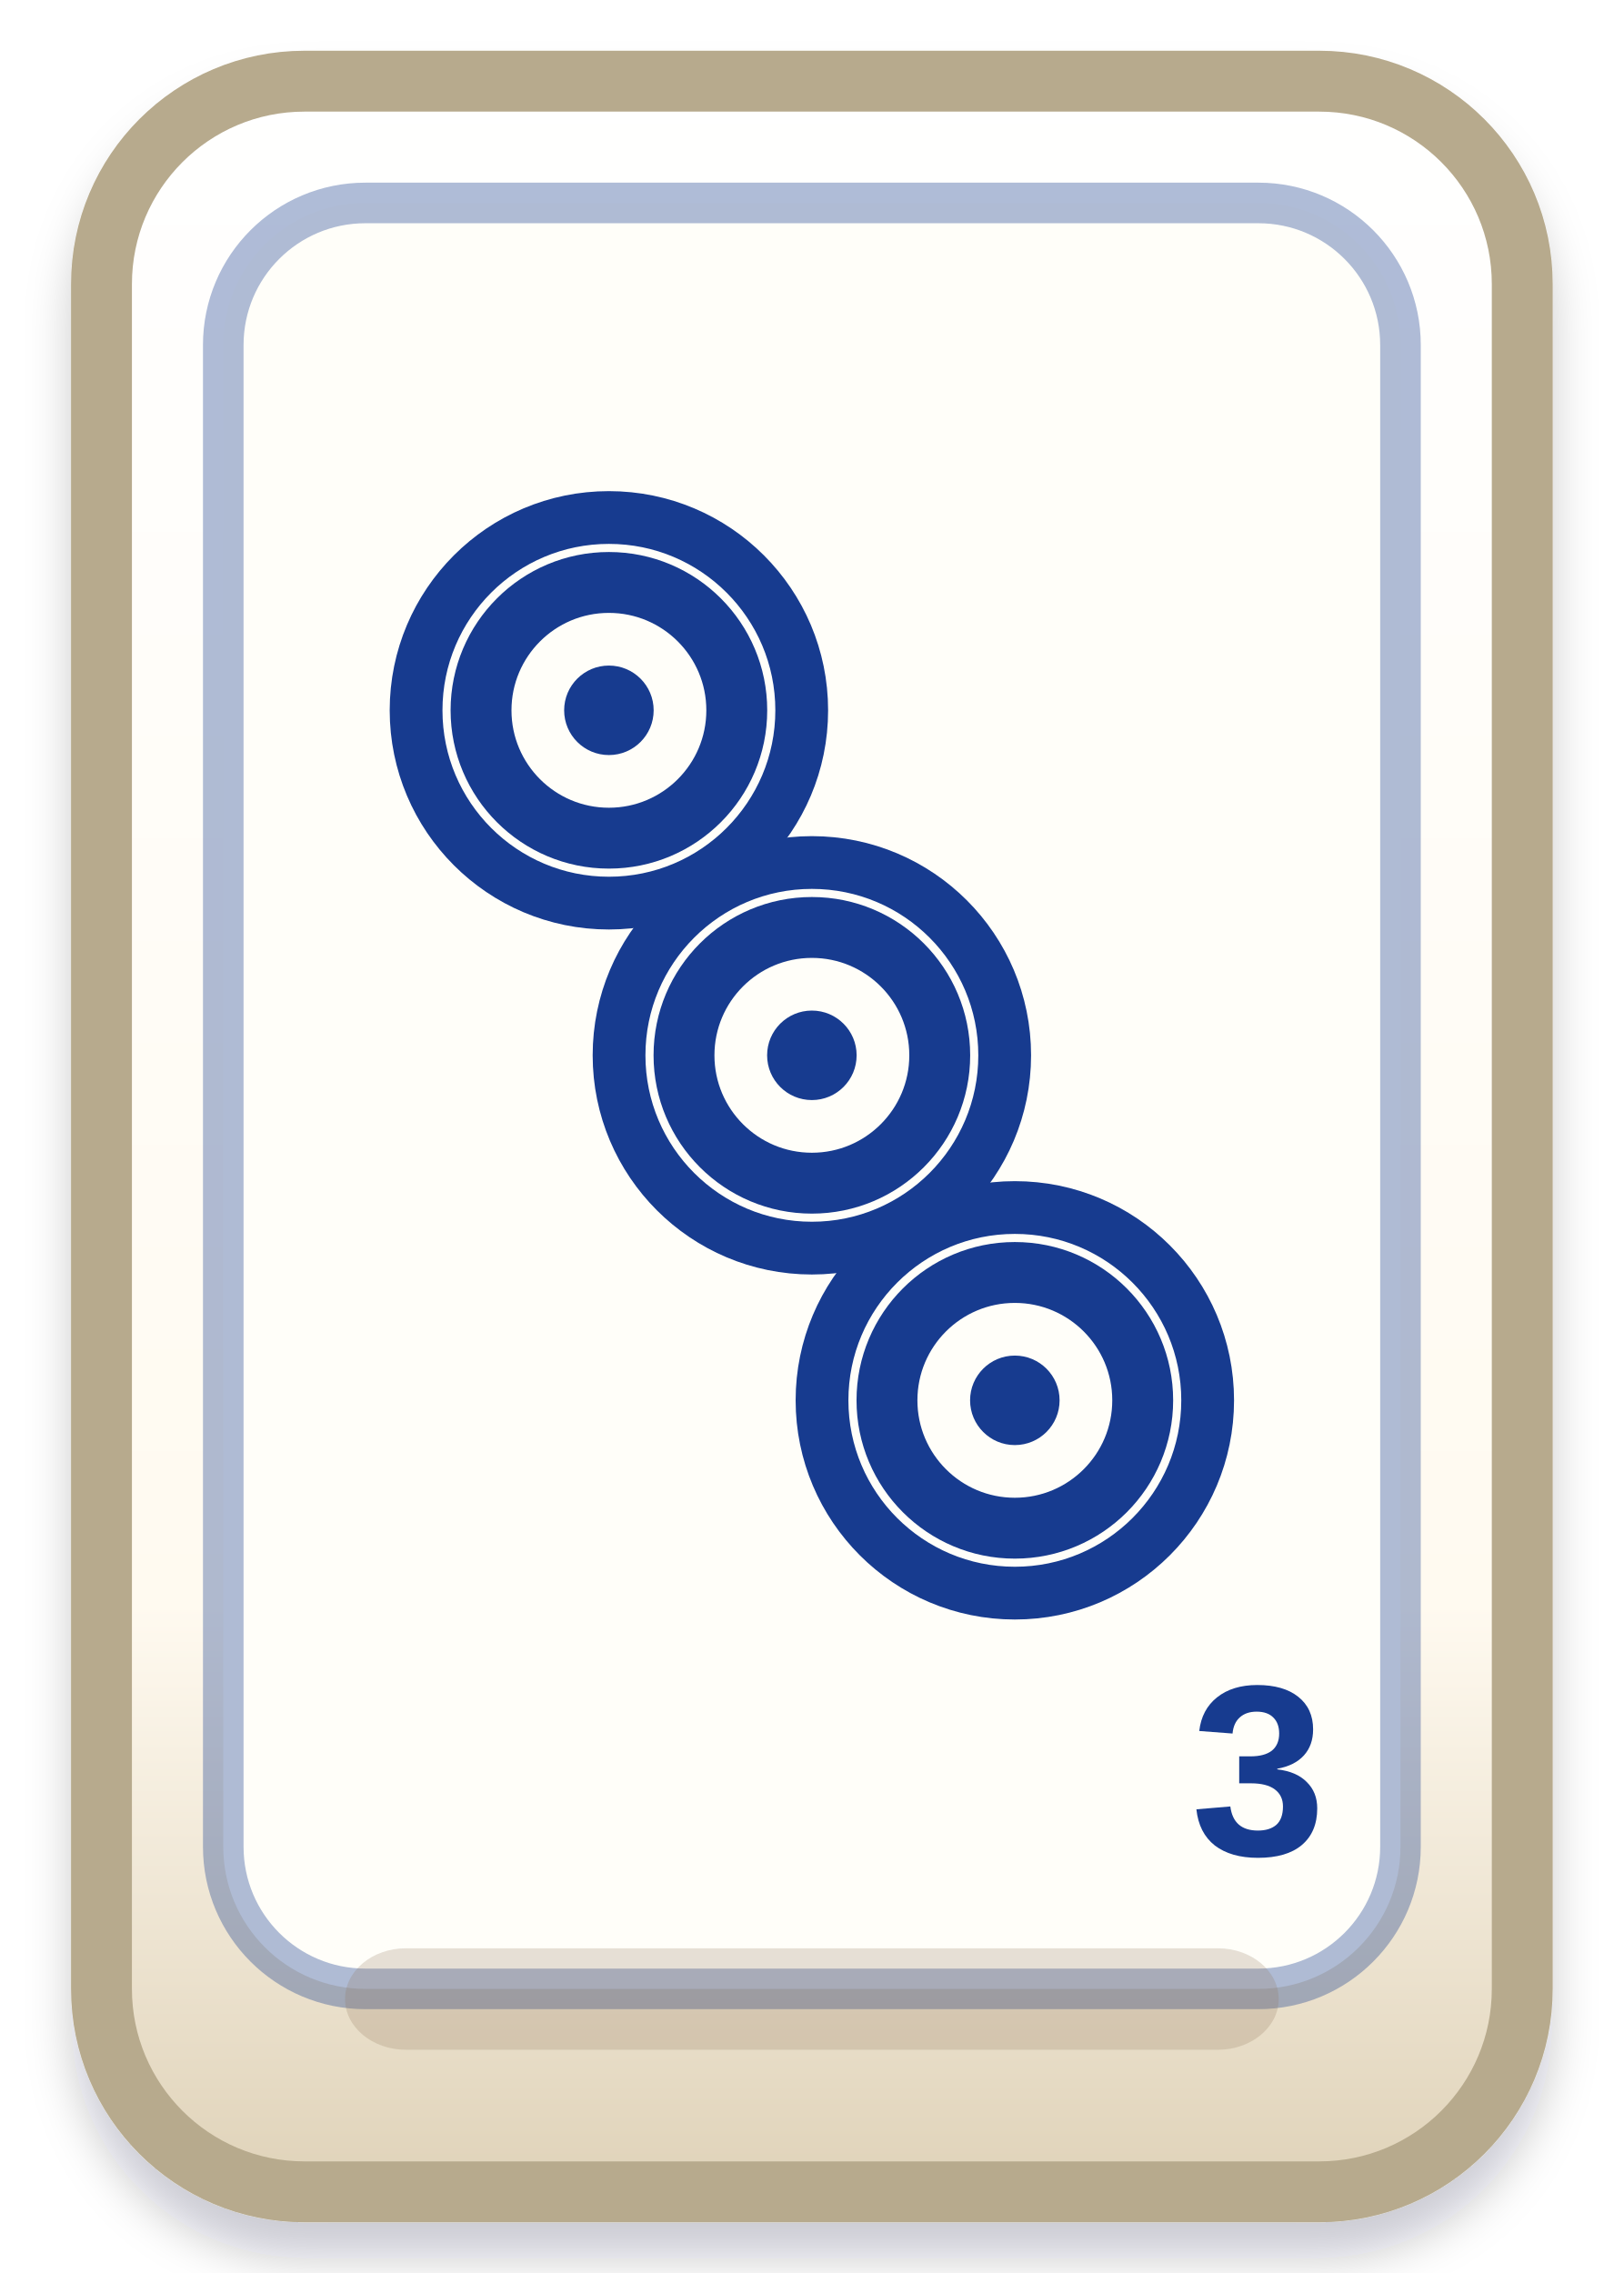
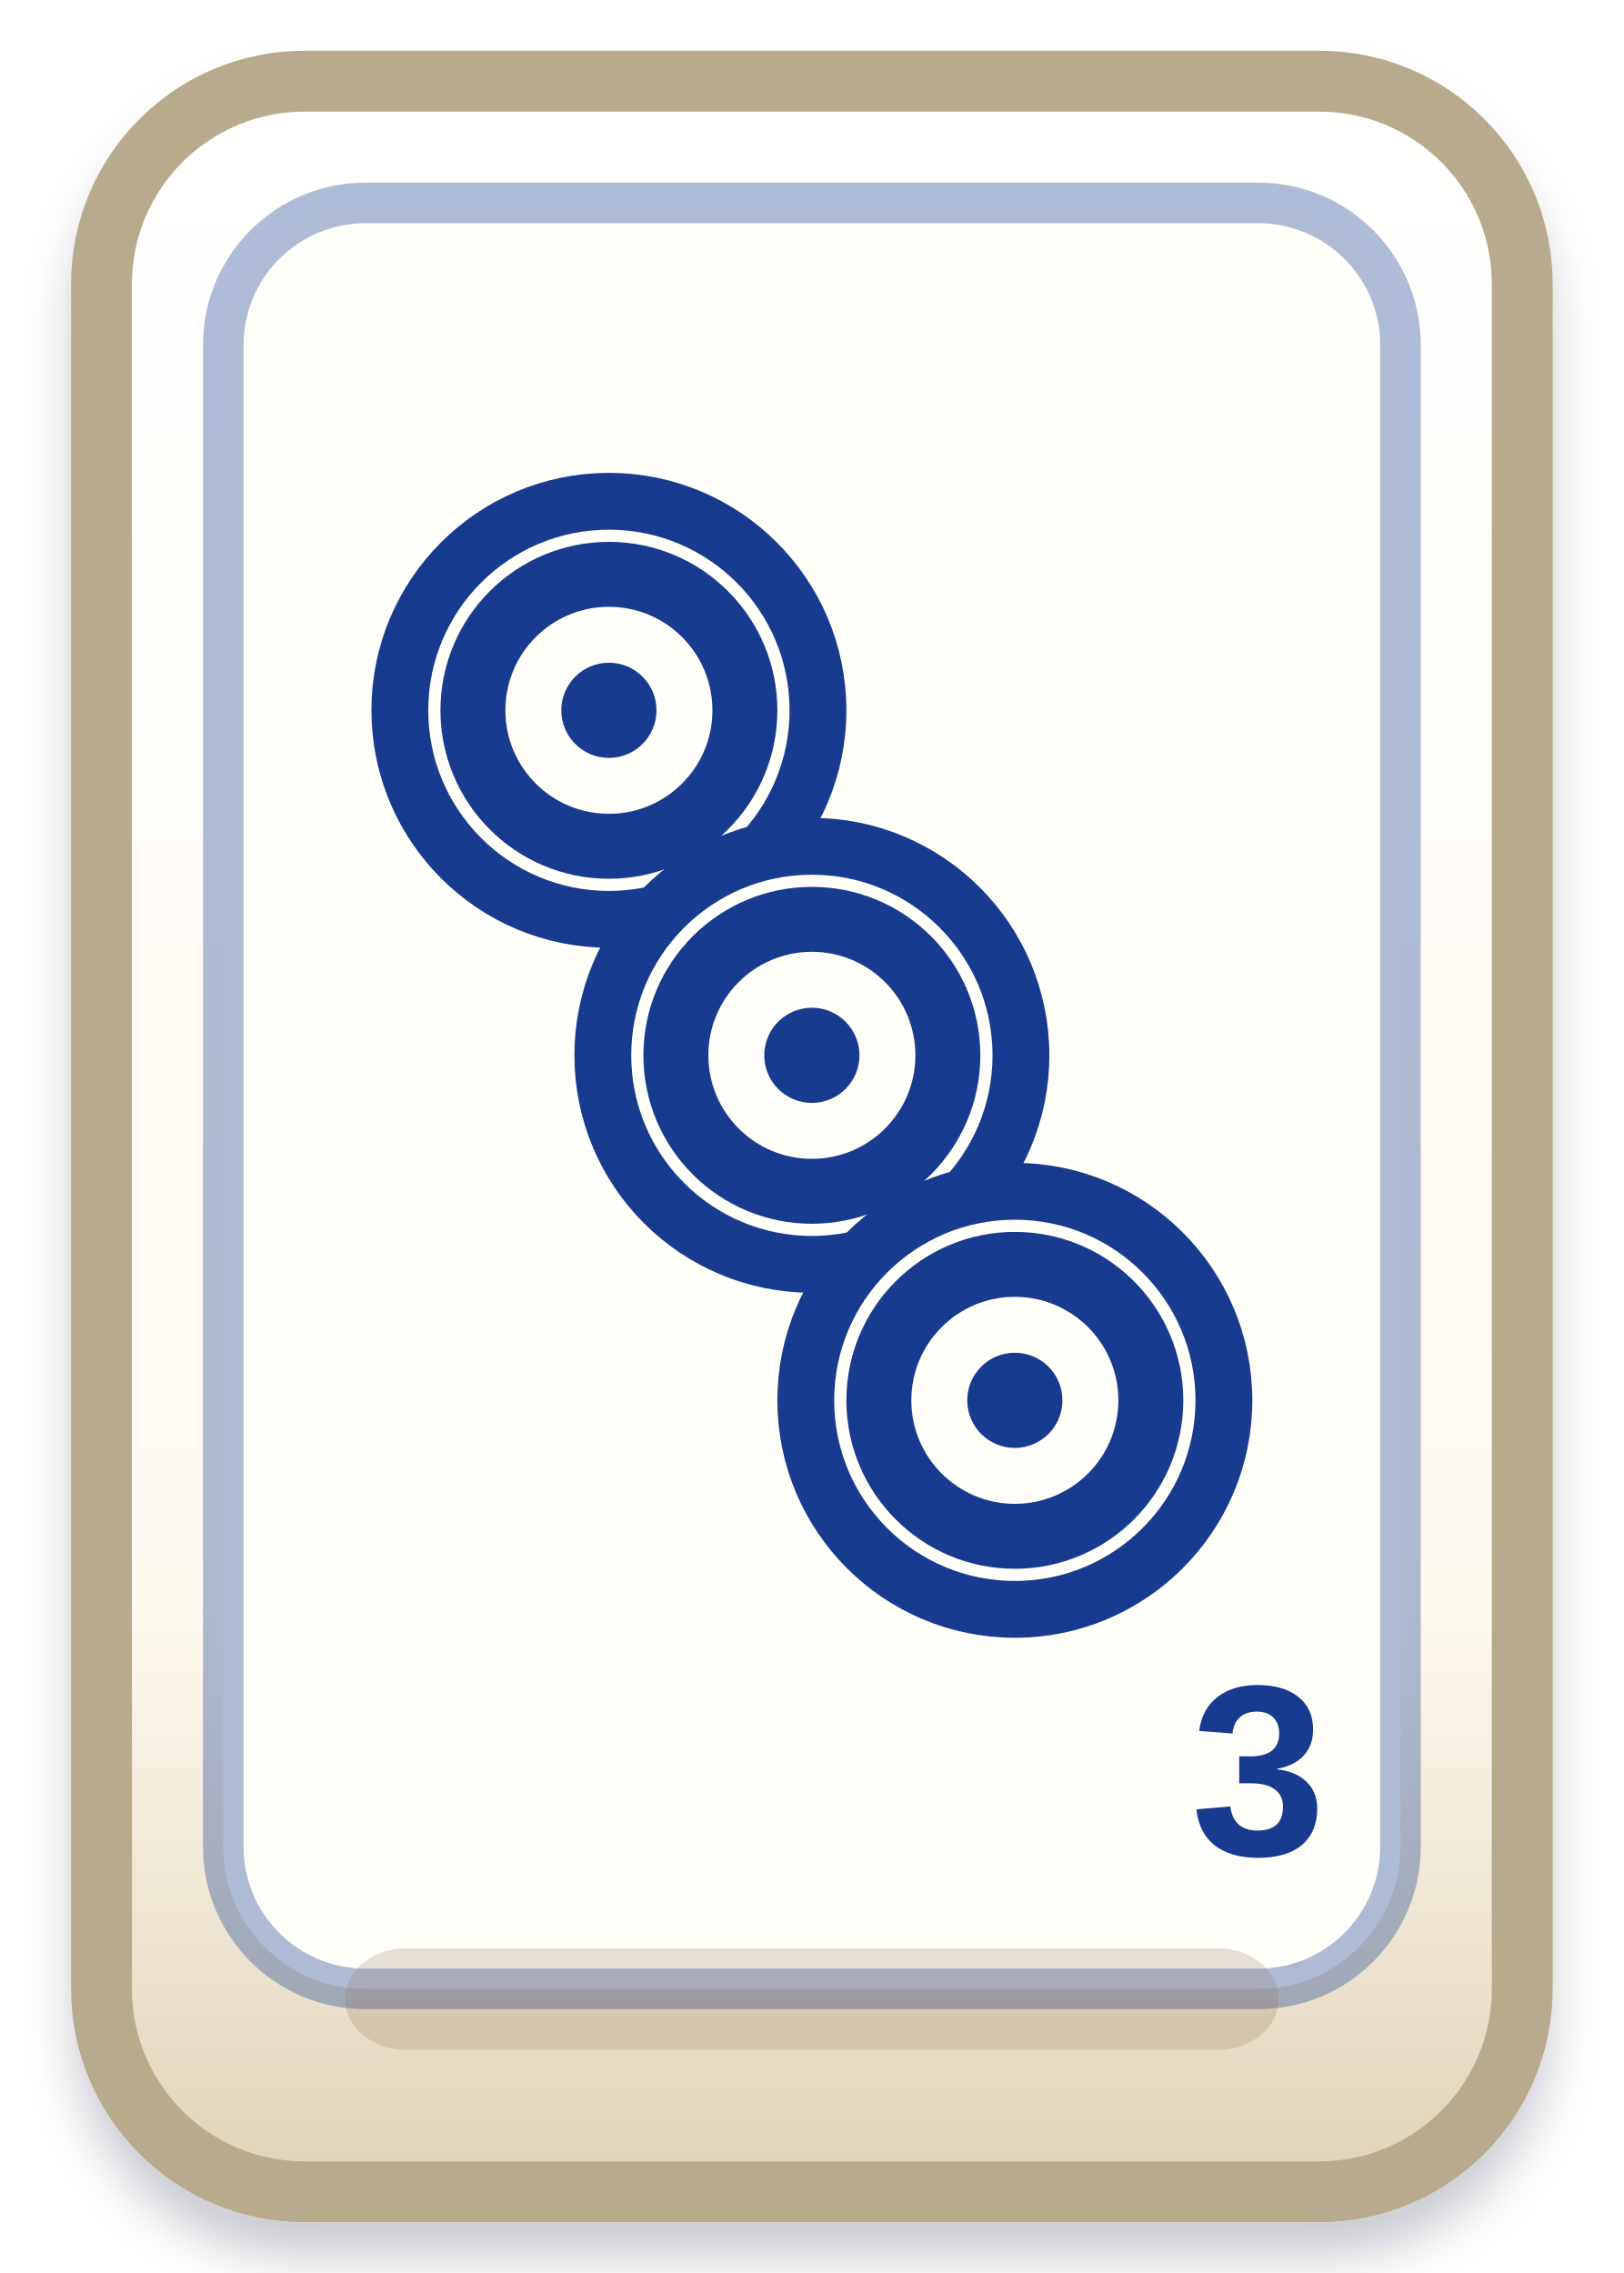
<svg xmlns="http://www.w3.org/2000/svg" viewBox="0 0 80 112" role="img">
  <defs>
    <linearGradient id="tileBase" x1="0" y1="0" x2="0" y2="1">
      <stop offset="0" stop-color="#ffffff" />
      <stop offset="0.72" stop-color="#fffaf0" />
      <stop offset="1" stop-color="#dfd2b8" />
    </linearGradient>
    <filter id="tileShadow" x="-20%" y="-20%" width="140%" height="140%">
      <feDropShadow dx="0" dy="1.8" stdDeviation="1.1" flood-color="#0f172a" flood-opacity="0.20" />
    </filter>
  </defs>
  <rect x="5" y="4" width="70" height="104" rx="10" fill="url(#tileBase)" stroke="#b7aa8d" stroke-width="3" filter="url(#tileShadow)" />
  <rect x="11" y="10" width="58" height="88" rx="7" fill="#fffef9" stroke="#173b8f" stroke-opacity="0.34" stroke-width="2" />
-   <circle cx="30" cy="35" r="9.5" fill="#fffef9" stroke="#173b8f" stroke-width="2.6" />
-   <circle cx="30" cy="35" r="6.3" fill="none" stroke="#173b8f" stroke-width="3" />
-   <circle cx="30" cy="35" r="2.205" fill="#173b8f" />
-   <circle cx="40" cy="52" r="9.5" fill="#fffef9" stroke="#173b8f" stroke-width="2.6" />
-   <circle cx="40" cy="52" r="6.3" fill="none" stroke="#173b8f" stroke-width="3" />
-   <circle cx="40" cy="52" r="2.205" fill="#173b8f" />
-   <circle cx="50" cy="69" r="9.5" fill="#fffef9" stroke="#173b8f" stroke-width="2.6" />
-   <circle cx="50" cy="69" r="6.3" fill="none" stroke="#173b8f" stroke-width="3" />
-   <circle cx="50" cy="69" r="2.205" fill="#173b8f" />
+   <circle cx="30" cy="35" r="10.3" fill="#fffef9" stroke="#173b8f" stroke-width="2.8" />
+   <circle cx="30" cy="35" r="6.7" fill="none" stroke="#173b8f" stroke-width="3.2" />
+   <circle cx="30" cy="35" r="2.345" fill="#173b8f" />
+   <circle cx="40" cy="52" r="10.3" fill="#fffef9" stroke="#173b8f" stroke-width="2.8" />
+   <circle cx="40" cy="52" r="6.7" fill="none" stroke="#173b8f" stroke-width="3.2" />
+   <circle cx="40" cy="52" r="2.345" fill="#173b8f" />
+   <circle cx="50" cy="69" r="10.3" fill="#fffef9" stroke="#173b8f" stroke-width="2.8" />
+   <circle cx="50" cy="69" r="6.7" fill="none" stroke="#173b8f" stroke-width="3.2" />
+   <circle cx="50" cy="69" r="2.345" fill="#173b8f" />
  <text x="62" y="88" text-anchor="middle" dominant-baseline="middle" font-family="Arial, sans-serif" font-size="12" font-weight="900" fill="#173b8f">3</text>
  <rect x="17" y="96" width="46" height="5" rx="3" fill="#8b7355" opacity="0.22" />
</svg>
